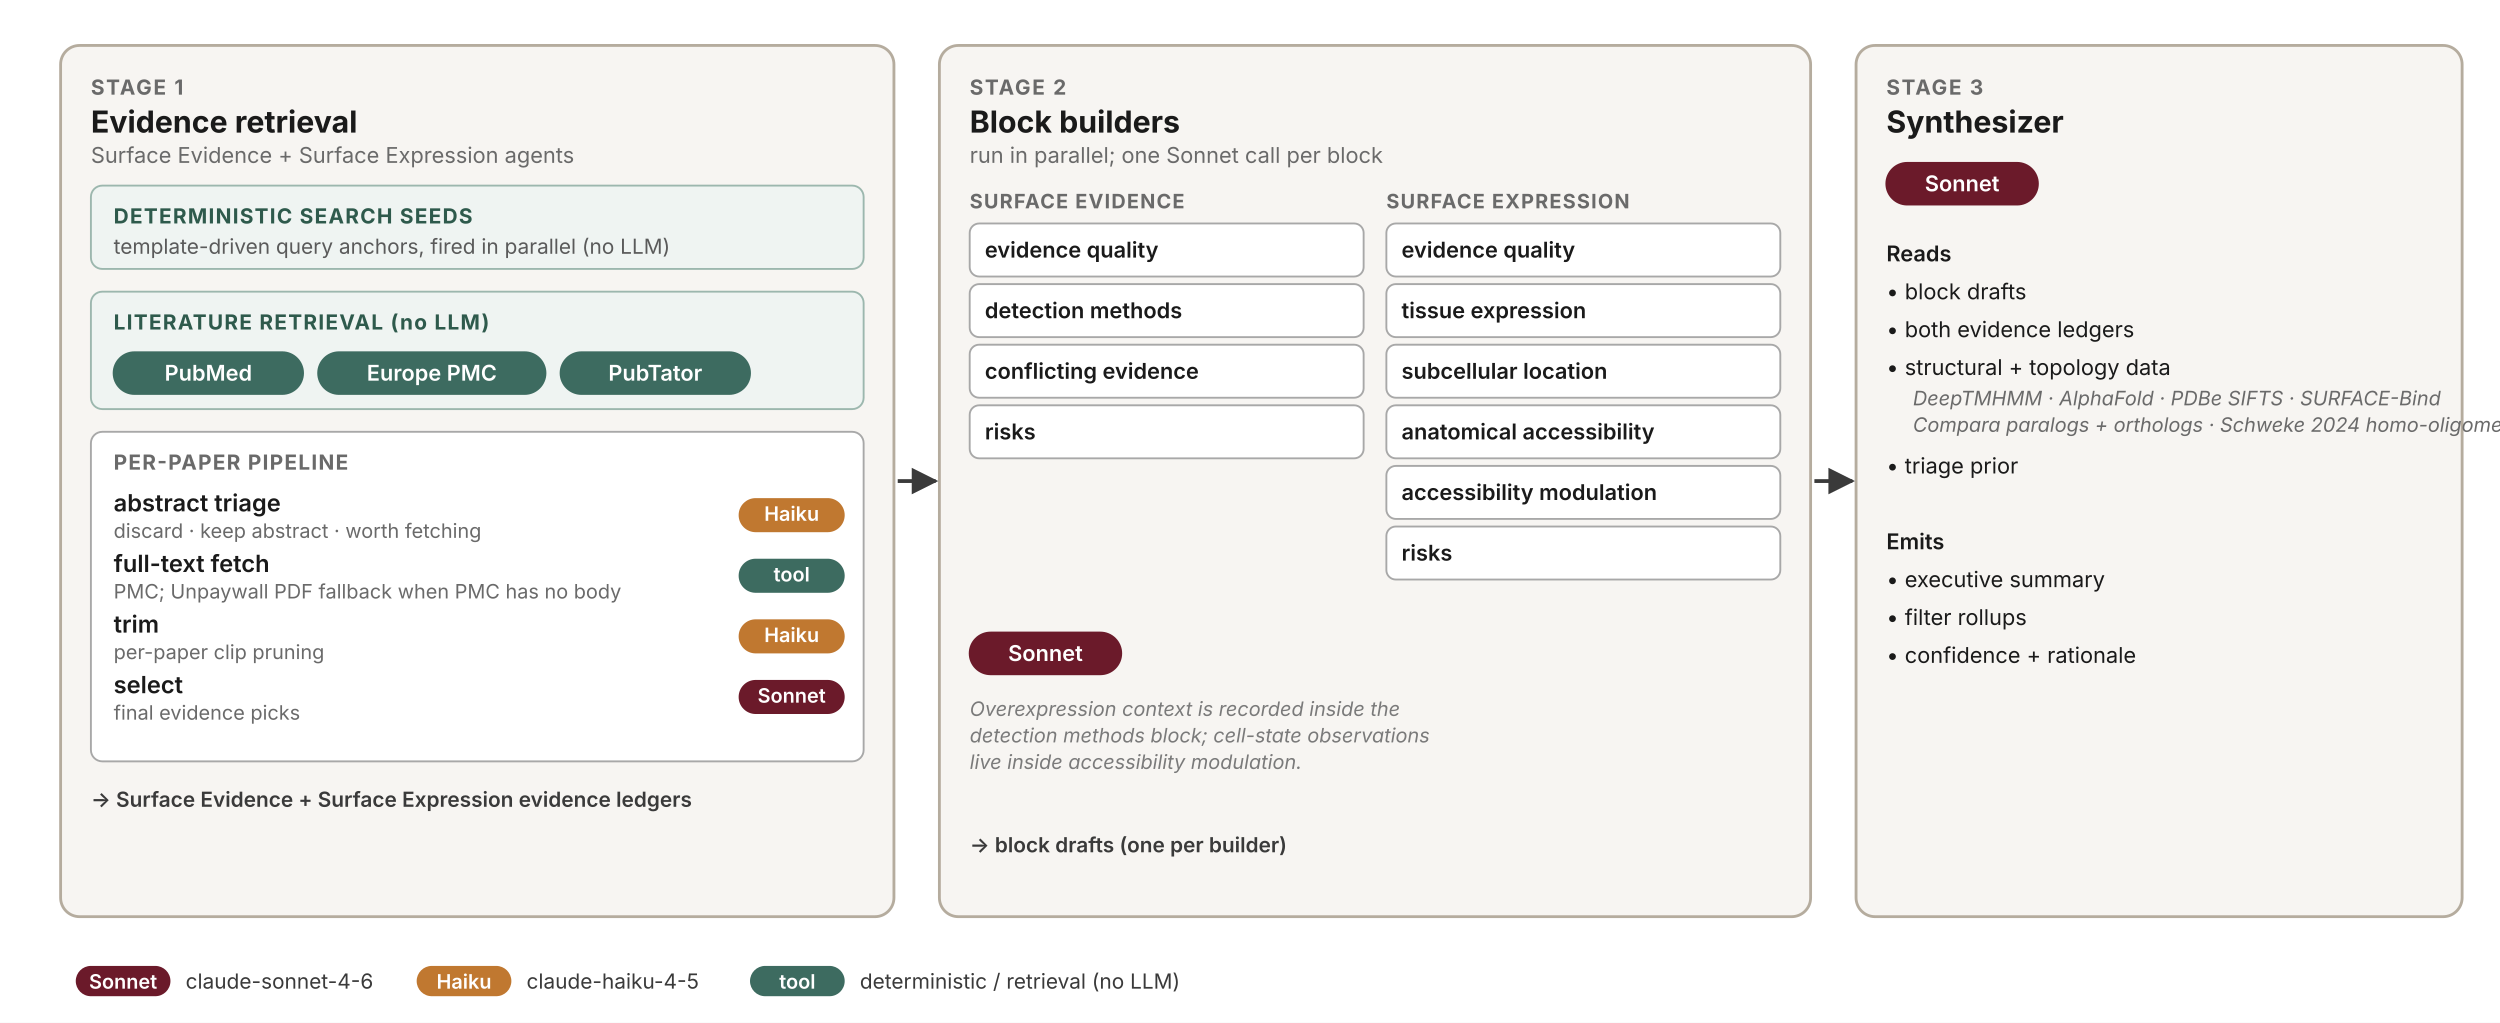
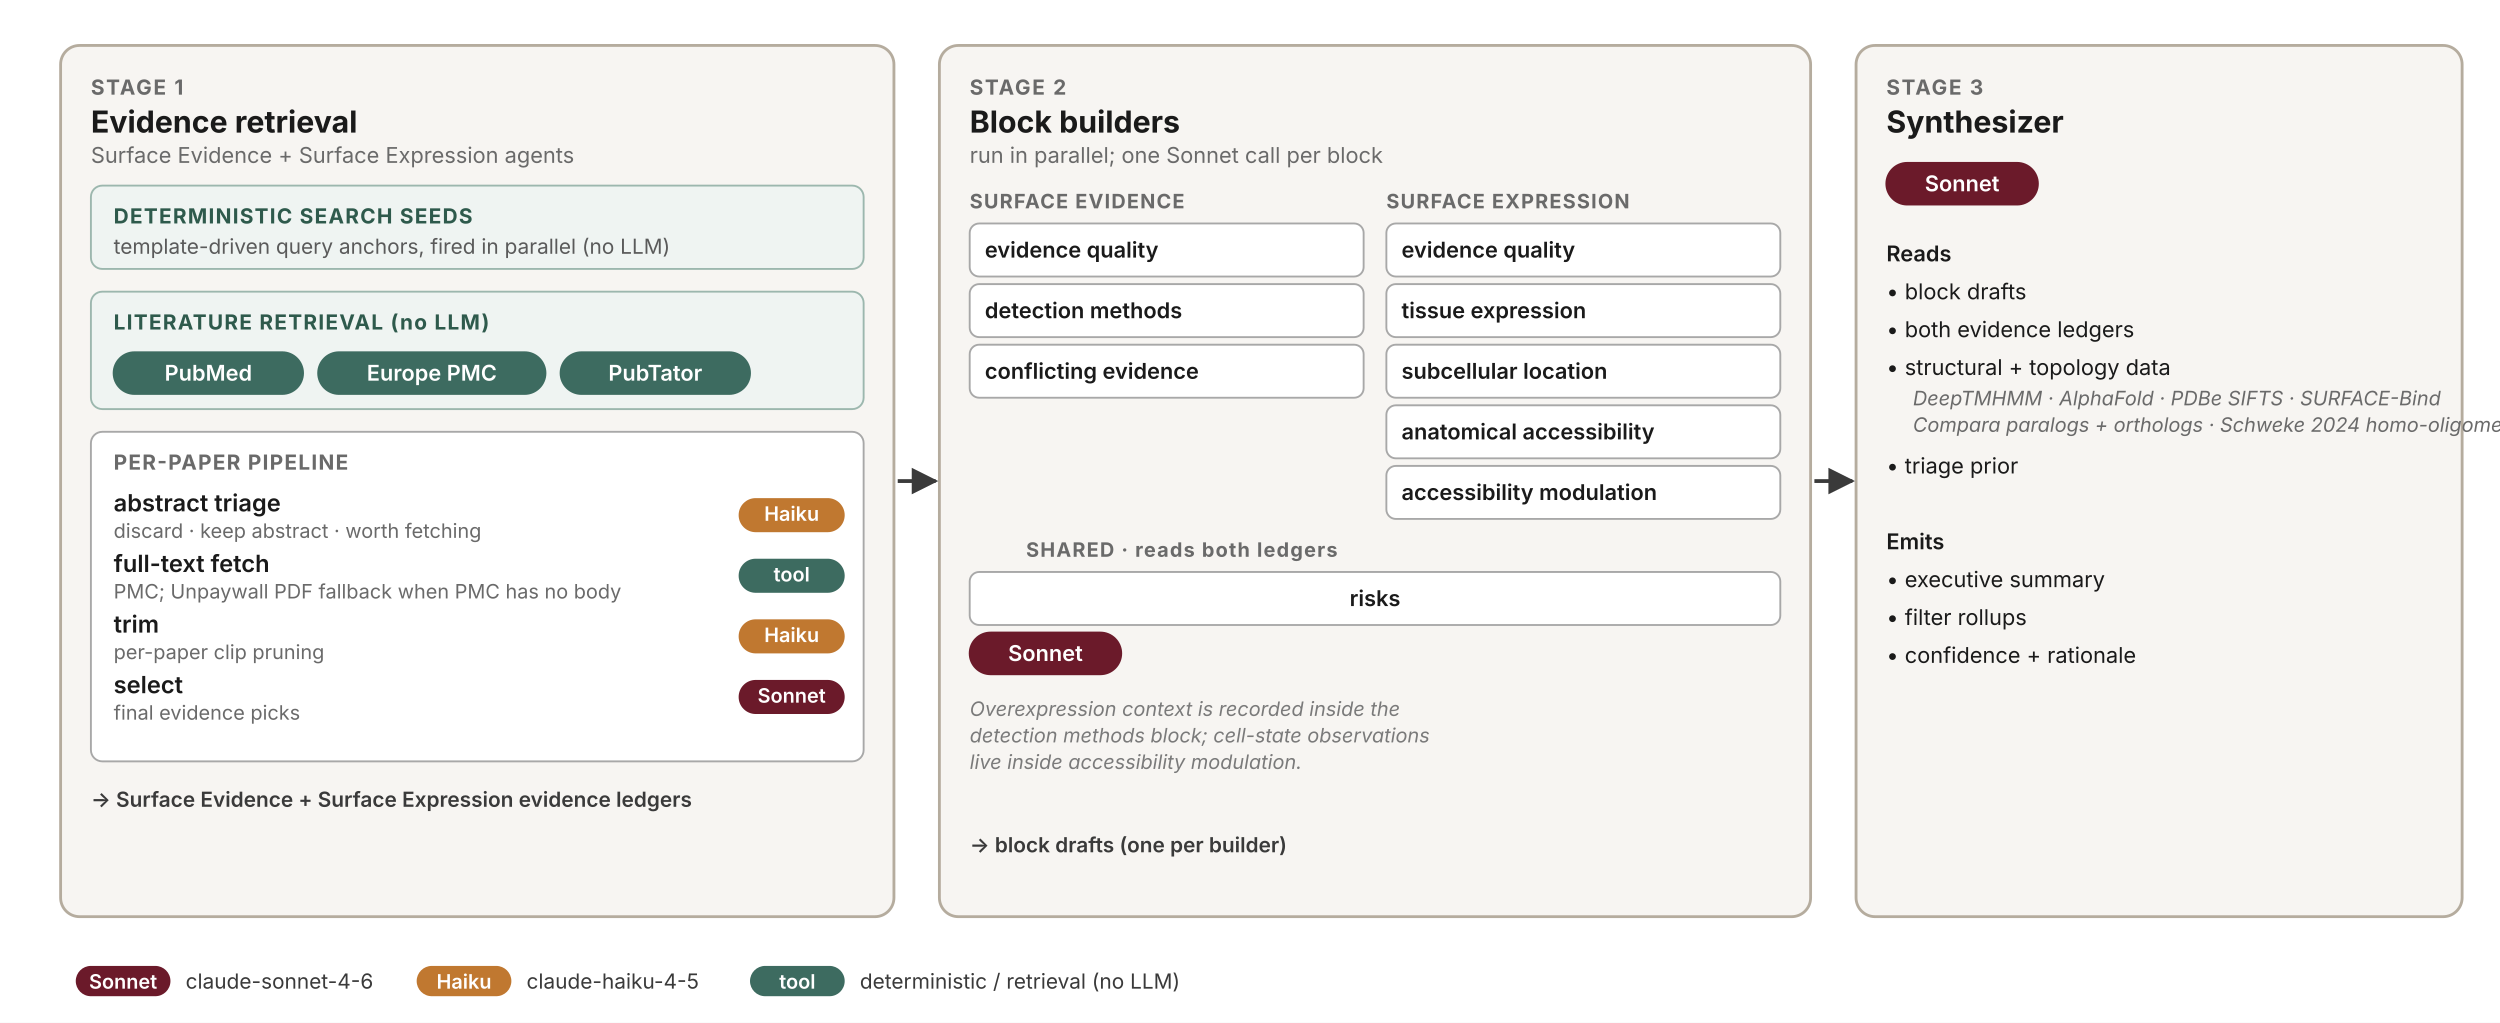
<svg xmlns="http://www.w3.org/2000/svg" viewBox="0 0 1320 540" width="1320" height="540" font-family="Manrope, Inter, system-ui, -apple-system, sans-serif">
  <defs>
    <marker id="arrow" viewBox="0 0 10 10" refX="9" refY="5" markerWidth="7" markerHeight="7" orient="auto-start-reverse">
      <path d="M0,0 L10,5 L0,10 z" fill="#3A3A3A" />
    </marker>
  </defs>
  <rect x="0" y="0" width="1320" height="540" fill="#FFFFFF" />
  <g id="card-stage1">
    <rect x="32" y="24" width="440" height="460" rx="10" ry="10" fill="#F7F5F2" stroke="#B5AC9E" stroke-width="1.5" />
    <text x="48" y="50" font-size="11" font-weight="700" letter-spacing="0.08em" fill="#6A6A6A">STAGE 1</text>
    <text x="48" y="70" font-size="16" font-weight="700" fill="#1A1A1A">
      Evidence retrieval
    </text>
    <text x="48" y="86" font-size="11.5" fill="#6A6A6A">
      Surface Evidence + Surface Expression agents
    </text>
    <g id="stage1-kickoff">
      <rect x="48" y="98" width="408" height="44" rx="6" ry="6" fill="#EFF4F2" stroke="#9CB7AE" stroke-width="1" />
      <text x="60" y="118" font-size="11" font-weight="700" letter-spacing="0.06em" fill="#2E5A4C">DETERMINISTIC SEARCH SEEDS</text>
      <text x="60" y="134" font-size="11" fill="#5A5A5A">
        template-driven query anchors, fired in parallel  (no LLM)
      </text>
    </g>
    <g id="stage1-retrieval">
      <rect x="48" y="154" width="408" height="62" rx="6" ry="6" fill="#EFF4F2" stroke="#9CB7AE" stroke-width="1" />
      <text x="60" y="174" font-size="11" font-weight="700" letter-spacing="0.06em" fill="#2E5A4C">LITERATURE RETRIEVAL  (no LLM)</text>
      <g font-size="11.5">
        <rect x="60" y="186" width="100" height="22" rx="11" ry="11" fill="#3D6B60" stroke="#3D6B60" />
        <text x="110" y="201" font-weight="600" fill="#FFFFFF" text-anchor="middle">PubMed</text>
        <rect x="168" y="186" width="120" height="22" rx="11" ry="11" fill="#3D6B60" stroke="#3D6B60" />
        <text x="228" y="201" font-weight="600" fill="#FFFFFF" text-anchor="middle">Europe PMC</text>
        <rect x="296" y="186" width="100" height="22" rx="11" ry="11" fill="#3D6B60" stroke="#3D6B60" />
        <text x="346" y="201" font-weight="600" fill="#FFFFFF" text-anchor="middle">PubTator</text>
      </g>
    </g>
    <g id="stage1-pipeline">
      <rect x="48" y="228" width="408" height="174" rx="6" ry="6" fill="#FFFFFF" stroke="#A8A8A8" stroke-width="1" />
      <text x="60" y="248" font-size="11" font-weight="700" letter-spacing="0.06em" fill="#6A6A6A">PER-PAPER PIPELINE</text>
      <g id="step-abstract-triage">
        <text x="60" y="270" font-size="12.5" font-weight="600" fill="#1A1A1A">abstract triage</text>
        <text x="60" y="284" font-size="10.5" fill="#6A6A6A">discard · keep abstract · worth fetching</text>
        <rect x="390" y="263" width="56" height="18" rx="9" ry="9" fill="#C07830" />
        <text x="418" y="275" font-size="10.5" font-weight="600" fill="#FFFFFF" text-anchor="middle">Haiku</text>
      </g>
      <g id="step-fulltext-fetch">
        <text x="60" y="302" font-size="12.5" font-weight="600" fill="#1A1A1A">full-text fetch</text>
        <text x="60" y="316" font-size="10.5" fill="#6A6A6A">PMC; Unpaywall PDF fallback when PMC has no body</text>
        <rect x="390" y="295" width="56" height="18" rx="9" ry="9" fill="#3D6B60" />
        <text x="418" y="307" font-size="10.5" font-weight="600" fill="#FFFFFF" text-anchor="middle">tool</text>
      </g>
      <g id="step-trim">
        <text x="60" y="334" font-size="12.5" font-weight="600" fill="#1A1A1A">trim</text>
        <text x="60" y="348" font-size="10.5" fill="#6A6A6A">per-paper clip pruning</text>
        <rect x="390" y="327" width="56" height="18" rx="9" ry="9" fill="#C07830" />
        <text x="418" y="339" font-size="10.5" font-weight="600" fill="#FFFFFF" text-anchor="middle">Haiku</text>
      </g>
      <g id="step-select">
        <text x="60" y="366" font-size="12.5" font-weight="600" fill="#1A1A1A">select</text>
        <text x="60" y="380" font-size="10.5" fill="#6A6A6A">final evidence picks</text>
        <rect x="390" y="359" width="56" height="18" rx="9" ry="9" fill="#6B1A2A" />
        <text x="418" y="371" font-size="10.5" font-weight="600" fill="#FFFFFF" text-anchor="middle">Sonnet</text>
      </g>
    </g>
    <text x="48" y="426" font-size="11" font-weight="600" fill="#3A3A3A">
      → Surface Evidence + Surface Expression evidence ledgers
    </text>
  </g>
  <g id="card-stage2">
    <rect x="496" y="24" width="460" height="460" rx="10" ry="10" fill="#F7F5F2" stroke="#B5AC9E" stroke-width="1.5" />
    <text x="512" y="50" font-size="11" font-weight="700" letter-spacing="0.08em" fill="#6A6A6A">STAGE 2</text>
    <text x="512" y="70" font-size="16" font-weight="700" fill="#1A1A1A">
      Block builders
    </text>
    <text x="512" y="86" font-size="11.5" fill="#6A6A6A">
      run in parallel; one Sonnet call per block
    </text>
    <g id="builders-surface-evidence">
      <text x="512" y="110" font-size="10.5" font-weight="700" letter-spacing="0.06em" fill="#6A6A6A">SURFACE EVIDENCE</text>
      <rect x="512" y="118" width="208" height="28" rx="5" ry="5" fill="#FFFFFF" stroke="#A8A8A8" />
      <text x="520" y="136" font-size="11.5" font-weight="600" fill="#1A1A1A">evidence quality</text>
      <rect x="512" y="150" width="208" height="28" rx="5" ry="5" fill="#FFFFFF" stroke="#A8A8A8" />
      <text x="520" y="168" font-size="11.5" font-weight="600" fill="#1A1A1A">detection methods</text>
      <rect x="512" y="182" width="208" height="28" rx="5" ry="5" fill="#FFFFFF" stroke="#A8A8A8" />
      <text x="520" y="200" font-size="11.5" font-weight="600" fill="#1A1A1A">conflicting evidence</text>
-       <rect x="512" y="214" width="208" height="28" rx="5" ry="5" fill="#FFFFFF" stroke="#A8A8A8" />
-       <text x="520" y="232" font-size="11.5" font-weight="600" fill="#1A1A1A">risks</text>
    </g>
    <g id="builders-surface-expression">
      <text x="732" y="110" font-size="10.5" font-weight="700" letter-spacing="0.06em" fill="#6A6A6A">SURFACE EXPRESSION</text>
      <rect x="732" y="118" width="208" height="28" rx="5" ry="5" fill="#FFFFFF" stroke="#A8A8A8" />
      <text x="740" y="136" font-size="11.5" font-weight="600" fill="#1A1A1A">evidence quality</text>
      <rect x="732" y="150" width="208" height="28" rx="5" ry="5" fill="#FFFFFF" stroke="#A8A8A8" />
      <text x="740" y="168" font-size="11.5" font-weight="600" fill="#1A1A1A">tissue expression</text>
      <rect x="732" y="182" width="208" height="28" rx="5" ry="5" fill="#FFFFFF" stroke="#A8A8A8" />
      <text x="740" y="200" font-size="11.5" font-weight="600" fill="#1A1A1A">subcellular location</text>
      <rect x="732" y="214" width="208" height="28" rx="5" ry="5" fill="#FFFFFF" stroke="#A8A8A8" />
      <text x="740" y="232" font-size="11.5" font-weight="600" fill="#1A1A1A">anatomical accessibility</text>
      <rect x="732" y="246" width="208" height="28" rx="5" ry="5" fill="#FFFFFF" stroke="#A8A8A8" />
      <text x="740" y="264" font-size="11.5" font-weight="600" fill="#1A1A1A">accessibility modulation</text>
-       <rect x="732" y="278" width="208" height="28" rx="5" ry="5" fill="#FFFFFF" stroke="#A8A8A8" />
-       <text x="740" y="296" font-size="11.5" font-weight="600" fill="#1A1A1A">risks</text>
+     </g>
+     <g id="builders-shared-risks">
+       <text x="624" y="294" font-size="10.5" font-weight="700" letter-spacing="0.06em" fill="#6A6A6A" text-anchor="middle">SHARED  ·  reads both ledgers</text>
+       <rect x="512" y="302" width="428" height="28" rx="5" ry="5" fill="#FFFFFF" stroke="#A8A8A8" />
+       <text x="726" y="320" font-size="11.5" font-weight="600" fill="#1A1A1A" text-anchor="middle">risks</text>
    </g>
    <rect x="512" y="334" width="80" height="22" rx="11" ry="11" fill="#6B1A2A" stroke="#6B1A2A" />
    <text x="552" y="349" font-size="11.5" font-weight="600" fill="#FFFFFF" text-anchor="middle">Sonnet</text>
    <text x="512" y="378" font-size="10.5" font-style="italic" fill="#7A7A7A">
      Overexpression context is recorded inside the
    </text>
    <text x="512" y="392" font-size="10.5" font-style="italic" fill="#7A7A7A">
      detection methods block; cell-state observations
    </text>
    <text x="512" y="406" font-size="10.5" font-style="italic" fill="#7A7A7A">
      live inside accessibility modulation.
    </text>
    <text x="512" y="450" font-size="11" font-weight="600" fill="#3A3A3A">
      → block drafts (one per builder)
    </text>
  </g>
  <g id="card-stage3">
    <rect x="980" y="24" width="320" height="460" rx="10" ry="10" fill="#F7F5F2" stroke="#B5AC9E" stroke-width="1.5" />
    <text x="996" y="50" font-size="11" font-weight="700" letter-spacing="0.08em" fill="#6A6A6A">STAGE 3</text>
    <text x="996" y="70" font-size="16" font-weight="700" fill="#1A1A1A">Synthesizer</text>
    <rect x="996" y="86" width="80" height="22" rx="11" ry="11" fill="#6B1A2A" stroke="#6B1A2A" />
    <text x="1036" y="101" font-size="11.5" font-weight="600" fill="#FFFFFF" text-anchor="middle">Sonnet</text>
    <g id="syn-reads" font-size="11.5" fill="#1A1A1A">
      <text x="996" y="138" font-weight="600">Reads</text>
      <text x="996" y="158">• block drafts</text>
      <text x="996" y="178">• both evidence ledgers</text>
      <text x="996" y="198">• structural + topology data</text>
      <text x="1010" y="214" font-size="10.5" font-style="italic" fill="#6A6A6A">
        DeepTMHMM · AlphaFold · PDBe SIFTS · SURFACE-Bind
      </text>
      <text x="1010" y="228" font-size="10.5" font-style="italic" fill="#6A6A6A">
        Compara paralogs + orthologs · Schweke 2024 homo-oligomers
      </text>
      <text x="996" y="250">• triage prior</text>
    </g>
    <g id="syn-emits" font-size="11.5" fill="#1A1A1A">
      <text x="996" y="290" font-weight="600">Emits</text>
      <text x="996" y="310">• executive summary</text>
      <text x="996" y="330">• filter rollups</text>
      <text x="996" y="350">• confidence + rationale</text>
    </g>
  </g>
  <g id="connectors" stroke="#3A3A3A" stroke-width="2" fill="none">
    <line x1="474" y1="254" x2="494" y2="254" marker-end="url(#arrow)" />
    <line x1="958" y1="254" x2="978" y2="254" marker-end="url(#arrow)" />
  </g>
  <g id="legend" font-size="11" fill="#3A3A3A">
    <rect x="40" y="510" width="50" height="16" rx="8" ry="8" fill="#6B1A2A" />
    <text x="65" y="522" font-size="10.5" font-weight="600" fill="#FFFFFF" text-anchor="middle">Sonnet</text>
    <text x="98" y="522">claude-sonnet-4-6</text>
    <rect x="220" y="510" width="50" height="16" rx="8" ry="8" fill="#C07830" />
    <text x="245" y="522" font-size="10.5" font-weight="600" fill="#FFFFFF" text-anchor="middle">Haiku</text>
    <text x="278" y="522">claude-haiku-4-5</text>
    <rect x="396" y="510" width="50" height="16" rx="8" ry="8" fill="#3D6B60" />
    <text x="421" y="522" font-size="10.5" font-weight="600" fill="#FFFFFF" text-anchor="middle">tool</text>
    <text x="454" y="522">deterministic / retrieval (no LLM)</text>
  </g>
</svg>
